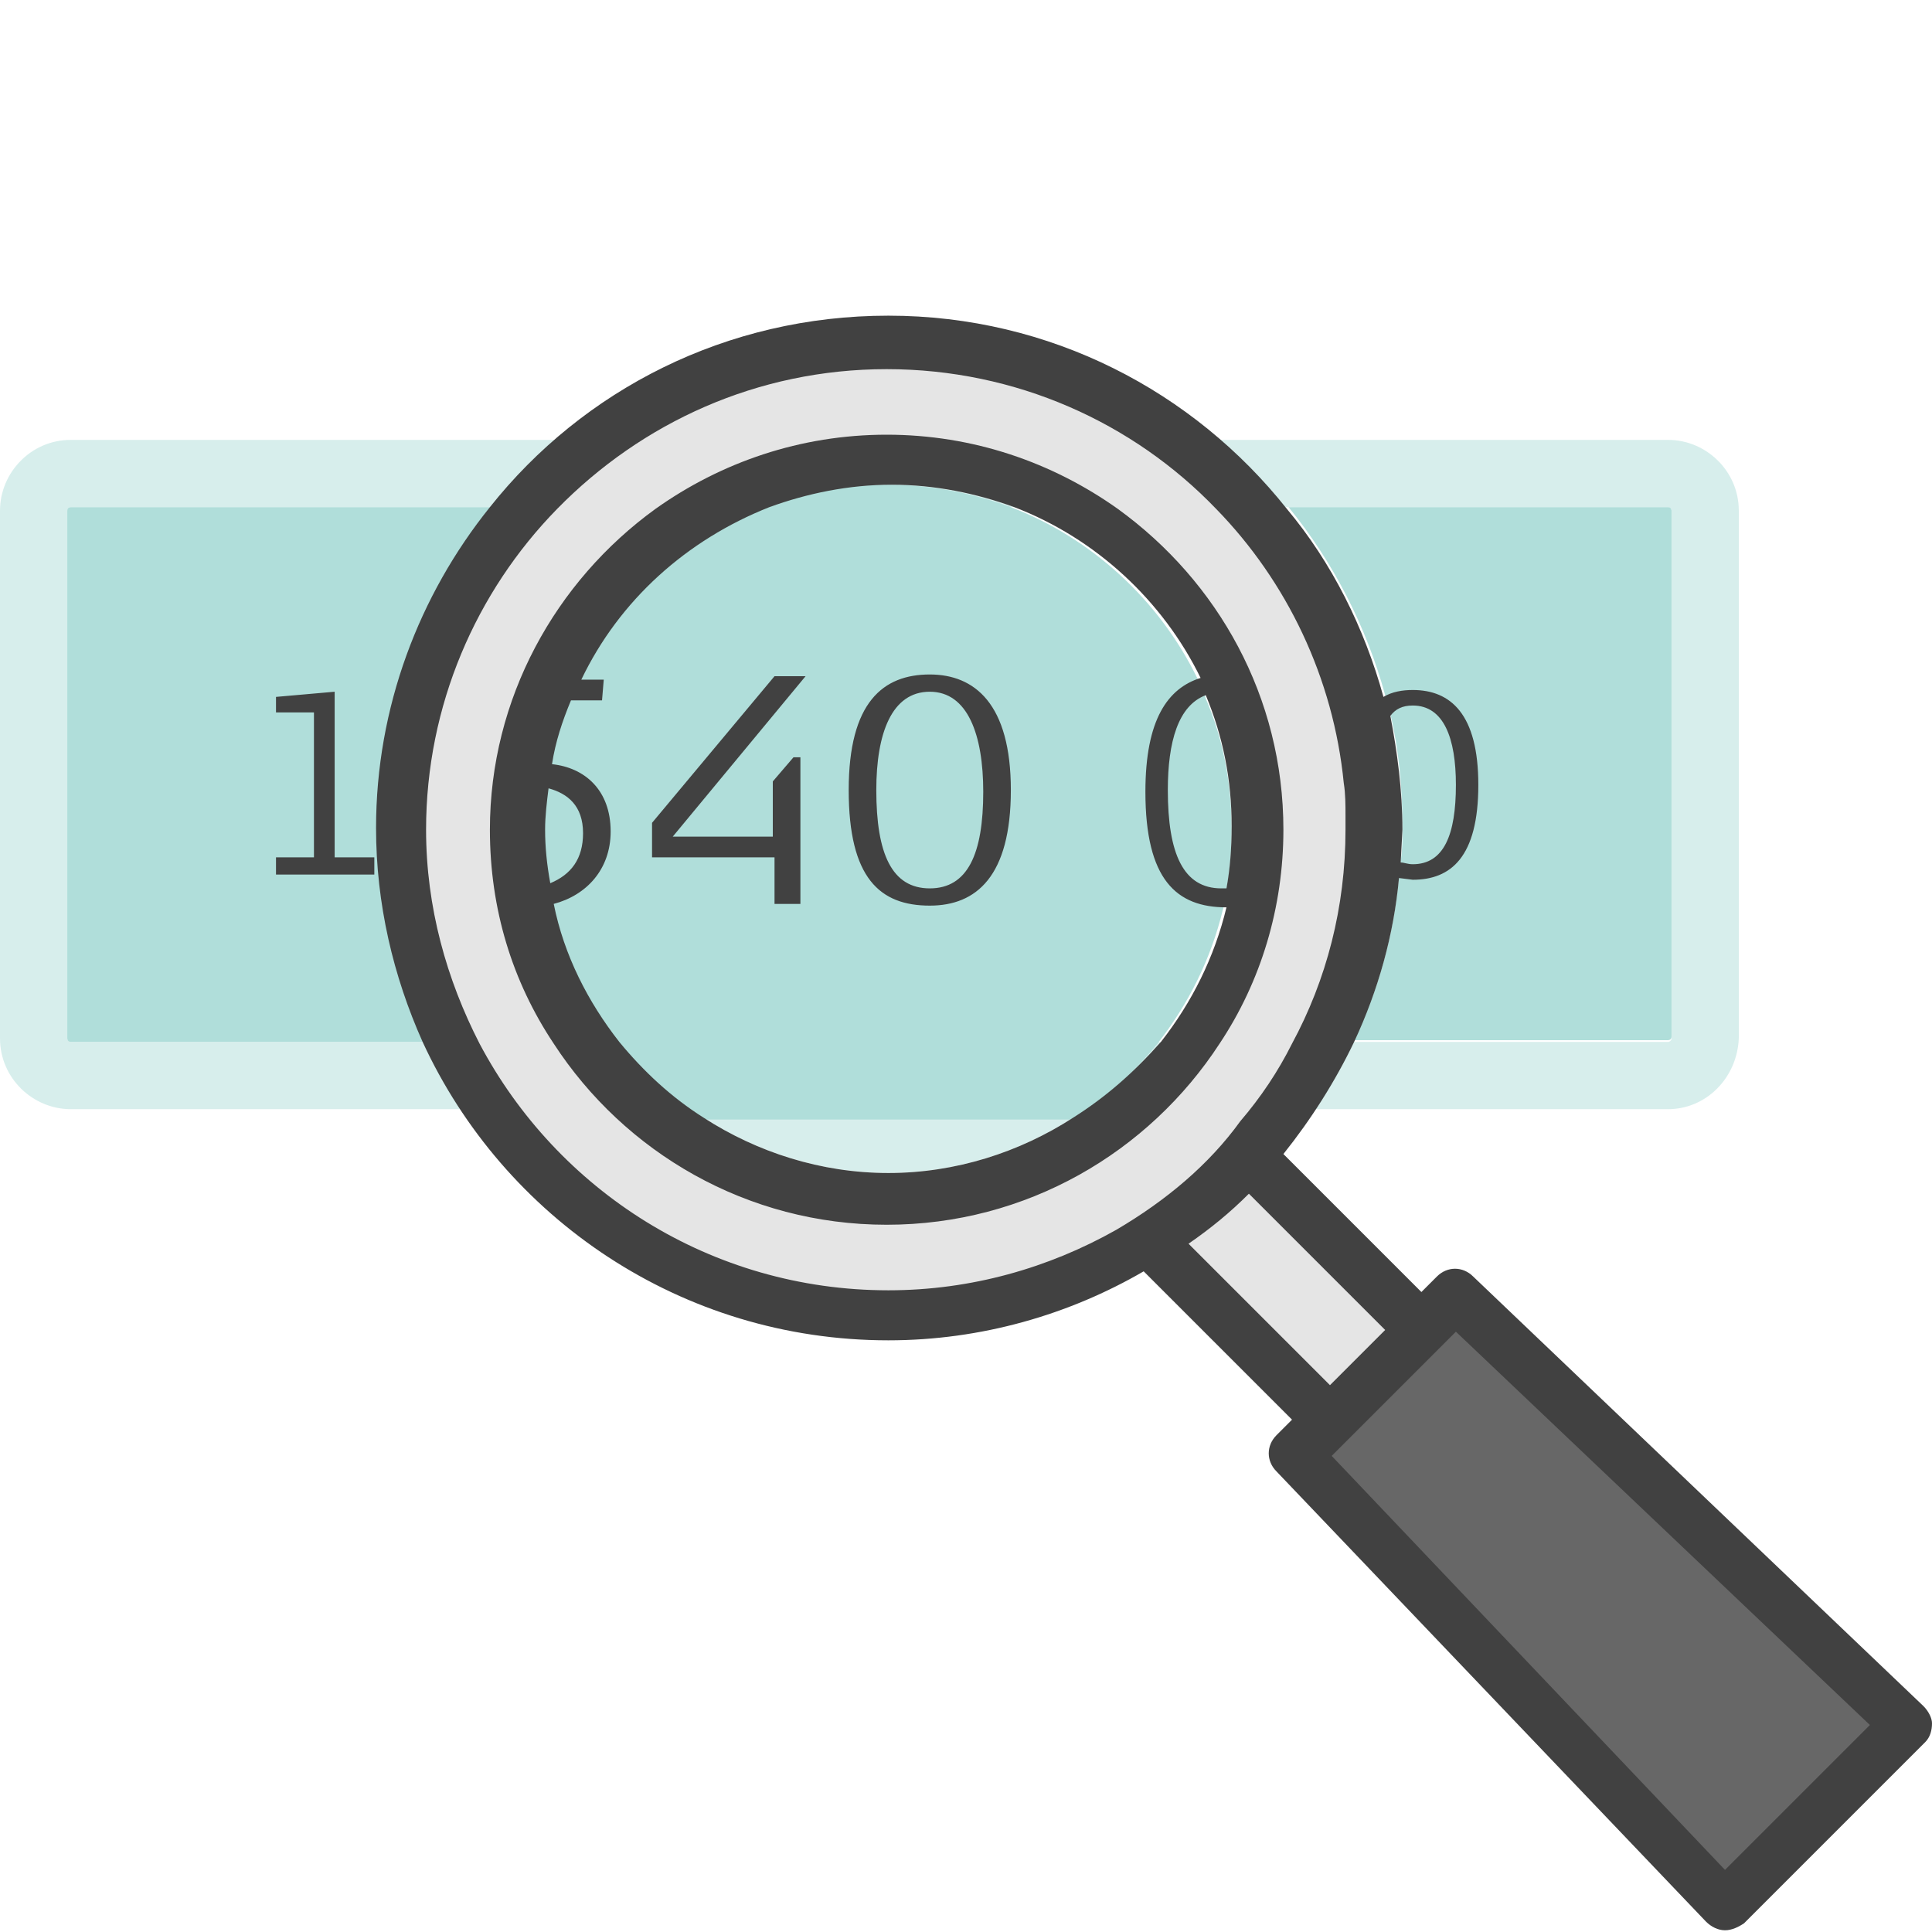
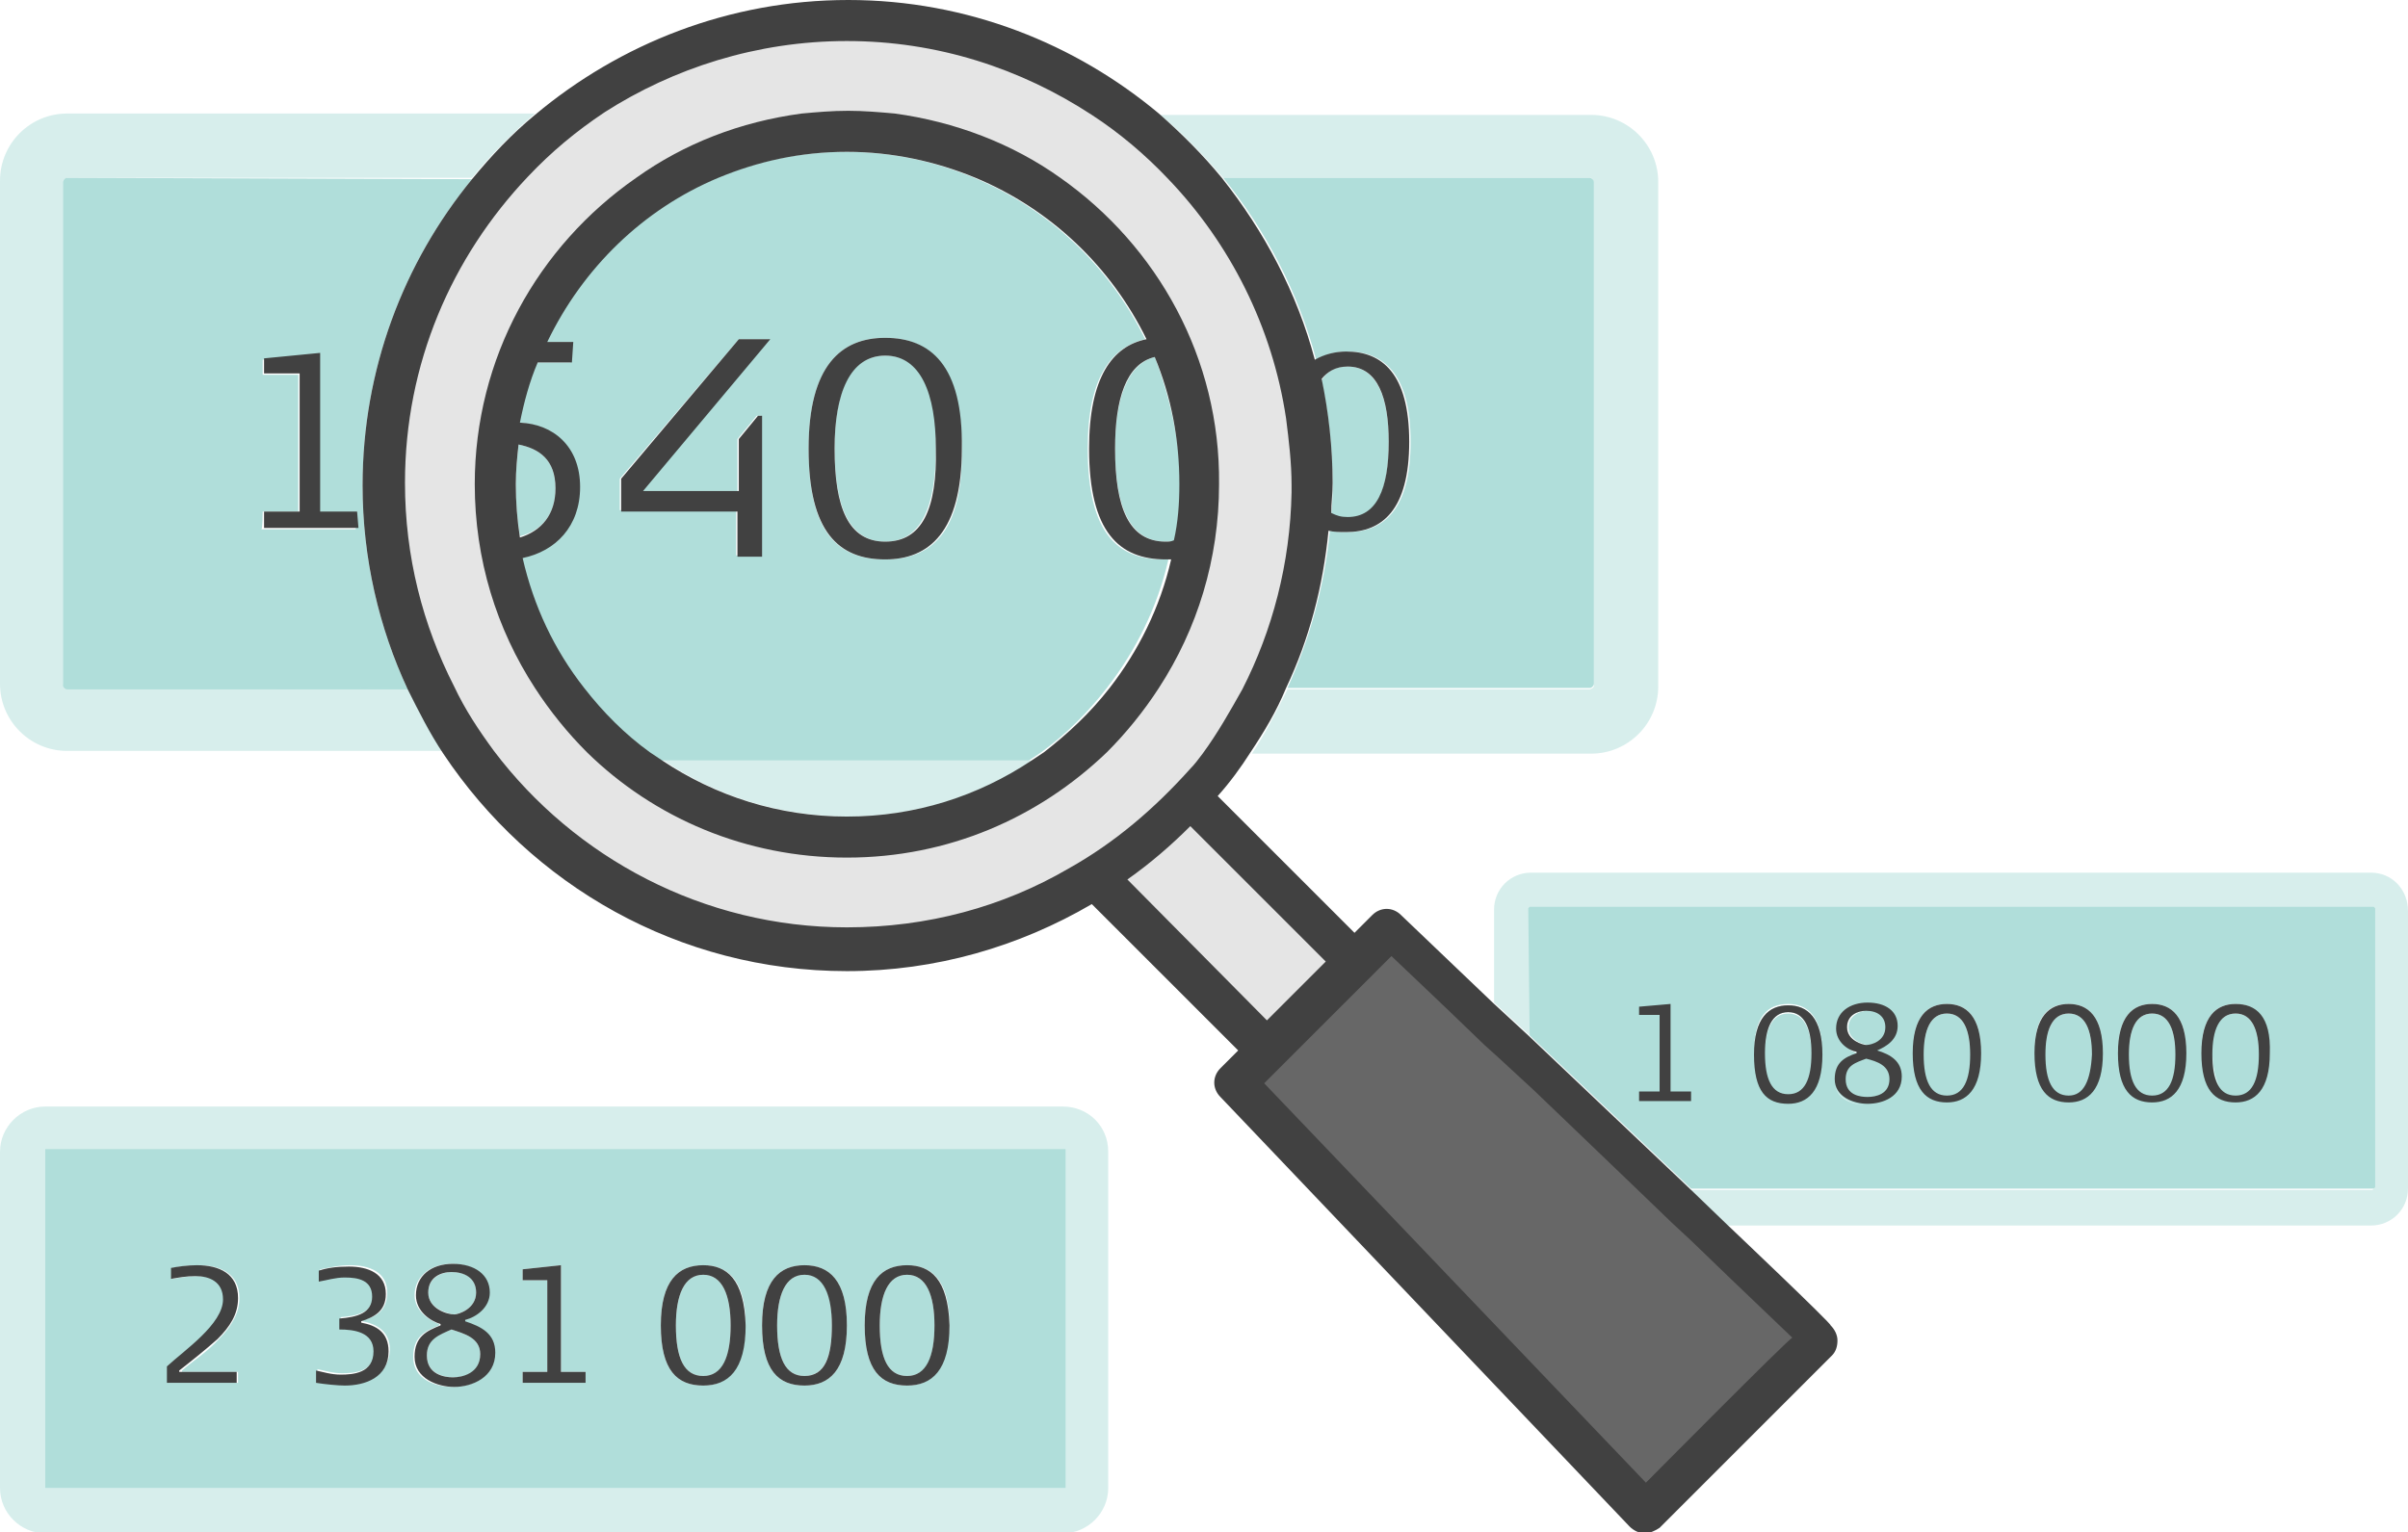
- <svg xmlns="http://www.w3.org/2000/svg" viewBox="-55 57 112 112" enable-background="new -55 57 112 112">
-   <style type="text/css">.st0{opacity:0.5;fill:#B0DEDA;} .st1{opacity:0.5;fill:#B0DEDA;enable-background:new ;} .st2{fill:#B0DEDA;} .st3{fill:#676767;} .st4{fill:#E5E5E5;} .st5{fill:#414141;}</style>
-   <path class="st0" d="M41.7 121.3h-92.6c-2.2 0-4.1-1.8-4.1-4.1v-30.6c0-2.2 1.8-4.1 4.1-4.1h92.6c2.2 0 4.1 1.8 4.1 4.1v30.6c-.1 2.3-1.9 4.1-4.1 4.1zm-92.6-34.9c-.1 0-.2.1-.2.2v30.6c0 .1.1.2.2.2h92.6c.1 0 .2-.1.2-.2v-30.6c0-.1-.1-.2-.2-.2h-92.6z" />
-   <path class="st1" d="M-3.5 125c3.9 0 7.6-1.2 10.7-3.2h-21.4c3.1 2 6.8 3.2 10.7 3.2z" />
-   <path class="st2" d="M-50.9 86.4s-.2 0-.2.2v30.6s0 .2.2.2h20.5c-1.7-3.8-2.7-8-2.7-12.4 0-7 2.5-13.5 6.6-18.6h-24.4zm92.6 0h-22c2.6 3.2 4.5 6.9 5.6 10.9l.3 1.1c.5 2.1.7 4.3.7 6.6 0 .6 0 1.3-.1 1.9 0 .3 0 .6-.1.9-.3 3.4-1.2 6.6-2.6 9.5h18.2s.2 0 .2-.2v-30.5s0-.2-.2-.2zm-27.3 9.9c-2.2-4.5-6.1-8.1-10.8-9.9-2.2-.8-4.6-1.3-7.1-1.3s-4.9.5-7.1 1.3c-4.8 1.8-8.7 5.4-10.9 10l-.6 1.2c-.5 1.2-.8 2.4-1.1 3.7-.1.5-.2.9-.2 1.4-.1.8-.2 1.6-.2 2.4 0 1.1.1 2.1.3 3.1l.2 1.3c.7 3 2 5.7 3.8 8 1.4 1.7 3 3.2 4.9 4.4h21.6c1.9-1.2 3.5-2.7 4.9-4.4 1.8-2.3 3.1-4.9 3.8-7.8.1-.4.2-.7.2-1.1.2-1.1.3-2.3.3-3.5 0-2.7-.5-5.3-1.5-7.6-.1-.4-.3-.8-.5-1.2z" />
-   <path class="st3" d="M20.8 141.4l8.6-8.6 25.4 24.2-9.8 9.8z" />
-   <path class="st4" d="M12.4 129l.9-.7c1.2-.9 2.3-1.8 3.3-2.8l.7-.7 9.3 9.3-4.6 4.6-9.6-9.7zm-15.9 3.8c-10.3 0-19.7-5.7-24.5-14.9-2.1-3.9-3.2-8.4-3.2-12.9 0-7.2 2.8-14.1 7.9-19.3 5.3-5.4 12.3-8.4 19.9-8.4 7.5 0 14.6 3 19.9 8.4 4.4 4.5 7.1 10.4 7.7 16.5.1.6.1 1.3.1 2v.8c0 4.5-1.1 8.9-3.2 12.9-.9 1.6-1.9 3.2-3.1 4.6-2.2 2.7-4.8 4.9-7.8 6.6-4.1 2.4-8.9 3.7-13.7 3.7zm0-49.7c-4.6 0-9 1.4-12.8 4.1-5.7 4.1-9.1 10.8-9.1 17.8 0 4.2 1.2 8.3 3.5 11.8 4.1 6.3 11 10.1 18.4 10.1s14.4-3.8 18.4-10.1c2.3-3.5 3.5-7.6 3.5-11.8 0-7-3.4-13.7-9.1-17.8-3.7-2.6-8.2-4.1-12.8-4.1z" />
-   <path class="st5" d="M-35.6 97.1l-3.4.3v.9h2.2v8.4h-2.2v1h5.7v-1h-2.3v-9.6zm25.5-.9l-7.1 8.5v2h7.1v2.7h1.5v-8.5h-.4l-1.2 1.4v3.2h-5.8l7.7-9.3h-1.8zm9-.1c-2.7 0-4.7 1.6-4.7 6.7s1.8 6.7 4.7 6.7c2.7 0 4.7-1.7 4.7-6.7s-2.1-6.7-4.7-6.7zm0 12.4c-2.2 0-3.1-2-3.1-5.7 0-3.3.9-5.7 3.1-5.7s3.1 2.5 3.1 5.8c0 3.6-.9 5.6-3.1 5.6zm57.6 47.4l-26.1-24.9c-.6-.6-1.5-.6-2.1 0l-.9.9-8-8c1.6-2 3-4.2 4.1-6.5 1.4-3 2.3-6.2 2.6-9.5l.8.1c2.2 0 3.8-1.3 3.8-5.5 0-4.1-1.6-5.5-3.8-5.5-.6 0-1.2.1-1.7.4-1.1-4-3-7.8-5.6-10.9-5.4-6.8-13.7-11.2-23.1-11.2s-17.7 4.3-23.1 11.1c-4.1 5.1-6.6 11.6-6.6 18.6 0 4.4 1 8.6 2.7 12.4 4.7 10.2 15 17.3 27 17.3 5.4 0 10.5-1.5 14.8-4l8.6 8.6-.9.9c-.6.6-.6 1.5 0 2.1l24.9 26.1c.3.3.7.5 1.1.5.4 0 .8-.2 1.1-.4l10.5-10.5c.3-.3.4-.7.4-1.1 0-.3-.2-.7-.5-1zm-11.5 9.5l-22.8-24 7.2-7.2 24 22.8-8.4 8.4zm-35.3-37.1c-3.9 2.2-8.4 3.5-13.2 3.5-10.3 0-19.2-5.8-23.7-14.3-1.9-3.7-3.1-7.9-3.1-12.4 0-7.2 2.9-13.8 7.6-18.6 4.9-5 11.6-8.1 19.1-8.1s14.3 3.1 19.1 8.1c4.1 4.2 6.8 9.8 7.4 15.9.1.6.1 1.3.1 1.9v.8c0 4.5-1.1 8.7-3.1 12.4-.8 1.6-1.8 3.1-3 4.5-1.8 2.5-4.3 4.6-7.2 6.3zm7.7-2.1l7.9 7.9-3.2 3.2-8.2-8.2c1.3-.9 2.4-1.8 3.5-2.9zm9.5-28.3c1.8 0 2.5 1.9 2.5 4.6 0 2.9-.7 4.6-2.5 4.6-.3 0-.5-.1-.7-.1l.1-1.9c0-2.3-.3-4.5-.7-6.6.3-.4.7-.6 1.3-.6zm-7.5 7.2c0-7.7-3.8-14.4-9.6-18.6-3.8-2.7-8.4-4.3-13.4-4.3s-9.6 1.6-13.4 4.3c-5.8 4.2-9.6 11-9.6 18.6 0 4.6 1.3 8.8 3.7 12.4 4.1 6.3 11.2 10.5 19.3 10.5s15.2-4.2 19.3-10.5c2.4-3.6 3.7-7.9 3.7-12.4zm-12.2 16.7c-3.1 2-6.8 3.2-10.7 3.2s-7.6-1.2-10.7-3.2c-1.9-1.2-3.5-2.7-4.9-4.4-1.8-2.3-3.2-5-3.8-8 1.9-.5 3.3-2 3.3-4.2 0-2.4-1.5-3.7-3.4-3.9.2-1.3.6-2.5 1.1-3.7h1.8l.1-1.2h-1.3c2.2-4.6 6.1-8.1 10.9-10 2.2-.8 4.6-1.3 7.1-1.3s4.9.5 7.1 1.3c4.7 1.8 8.6 5.4 10.8 9.9-1.9.6-3.2 2.4-3.2 6.6 0 5.1 1.8 6.7 4.7 6.7-.7 2.9-2 5.5-3.8 7.8-1.6 1.8-3.2 3.2-5.1 4.4zm-30.6-16.7c0-.8.1-1.6.2-2.4 1.1.3 2 1 2 2.6 0 1.5-.7 2.4-1.9 2.9-.2-1.1-.3-2.1-.3-3.1zm39.5 3.4h-.3c-2.2 0-3.1-2-3.1-5.7 0-2.8.6-4.9 2.2-5.5 1 2.4 1.5 4.9 1.5 7.6 0 1.3-.1 2.5-.3 3.6z" />
+ <svg xmlns="http://www.w3.org/2000/svg" viewBox="-23 57 176 112" enable-background="new -23 57 176 112">
+   <style type="text/css">.st0{fill:none;} .st1{fill:#B0DEDA;} .st2{opacity:0.5;fill:#B0DEDA;enable-background:new ;} .st3{fill:#676767;} .st4{fill:#E5E5E5;} .st5{fill:#414141;}</style>
+   <path class="st0" d="M100.5 143.9h49.8-49.8zm49.8-20.5h-61.4 61.4zm.1 20.5l.1-20.4-.1 20.4z" />
+   <path class="st1" d="M88.8 132.7l11.8 11.2h49.9l.1-.1v-20.4l-.1-.1h-61.7l-.1.1.1 9.3zm51.6-2.3c1.4 0 2.5.9 2.5 3.6s-1.1 3.6-2.5 3.6c-1.5 0-2.5-.9-2.5-3.6s1.1-3.6 2.5-3.6zm-6.1 0c1.4 0 2.5.9 2.5 3.6s-1.1 3.6-2.5 3.6c-1.5 0-2.5-.9-2.5-3.6s1.1-3.6 2.5-3.6zm-6.1 0c1.4 0 2.5.9 2.5 3.6s-1.1 3.6-2.5 3.6c-1.5 0-2.5-.9-2.5-3.6s1-3.6 2.5-3.6zm-8.9 0c1.4 0 2.5.9 2.5 3.6s-1.1 3.6-2.5 3.6c-1.5 0-2.5-.9-2.5-3.6s1.1-3.6 2.5-3.6zm-8.1 1.8c0-1.2 1-1.9 2.3-1.9 1.3 0 2.2.6 2.2 1.7 0 .9-.8 1.5-1.5 1.7v.1c1 .4 1.8.8 1.8 2 0 1.5-1.4 2-2.5 2-1 0-2.4-.4-2.4-1.8 0-1.2.7-1.6 1.6-1.9v-.1c-.5-.2-1.5-.8-1.5-1.8zm-3.5-1.8c1.4 0 2.5.9 2.5 3.6s-1.1 3.6-2.5 3.6c-1.5 0-2.5-.9-2.5-3.6s1-3.6 2.5-3.6zm-10.9 6.4h1.5v-5.6h-1.5v-.6l2.3-.2v6.4h1.5v.7h-3.8v-.7zm31.4.3c1.2 0 1.7-1.1 1.7-3 0-1.8-.5-3-1.7-3s-1.7 1.2-1.7 3c0 1.9.5 3 1.7 3zm-16.3-1.2c0 1.2 1.1 1.3 1.6 1.3s1.6-.2 1.6-1.4c0-1-.9-1.2-1.7-1.5-.8.3-1.5.6-1.5 1.6zm7.4 1.2c1.2 0 1.7-1.1 1.7-3 0-1.8-.5-3-1.7-3s-1.7 1.2-1.7 3c0 1.9.5 3 1.7 3zm-11.6 0c1.2 0 1.7-1.1 1.7-3 0-1.8-.5-3-1.7-3s-1.7 1.2-1.7 3c0 1.9.5 3 1.7 3zm32.7 0c1.2 0 1.7-1.1 1.7-3 0-1.8-.5-3-1.7-3s-1.7 1.2-1.7 3c.1 1.9.6 3 1.7 3zm-6.1 0c1.2 0 1.7-1.1 1.7-3 0-1.8-.5-3-1.7-3s-1.7 1.2-1.7 3c0 1.9.5 3 1.7 3zm-19.4-5c0-.9-.7-1.2-1.4-1.2-.6 0-1.4.4-1.4 1.2 0 1 1.2 1.3 1.5 1.3.2 0 1.3-.3 1.3-1.3zm-26.1-8.6v9.2-9.2zm11.8 13.3h-1.5v-6.4l-2.3.2v.6h1.5v5.6h-1.5v.7h3.8v-.7zm7.1.9c1.4 0 2.5-.9 2.5-3.6s-1.1-3.6-2.5-3.6-2.5.9-2.5 3.6.9 3.6 2.5 3.6zm0-6.7c1.2 0 1.7 1.2 1.7 3 0 1.9-.5 3-1.7 3s-1.7-1.1-1.7-3c0-1.8.5-3 1.7-3zm3.4 5c0 1.3 1.4 1.8 2.4 1.8 1.1 0 2.5-.5 2.5-2 0-1.2-.8-1.6-1.8-2v-.1c.7-.2 1.5-.7 1.5-1.7 0-1.1-.9-1.7-2.2-1.7-1.3 0-2.3.7-2.3 1.9 0 1 .9 1.6 1.5 1.7v.1c-.9.4-1.6.8-1.6 2zm.9-3.9c0-.9.8-1.2 1.4-1.2.8 0 1.4.4 1.4 1.2 0 1-1 1.3-1.4 1.3-.2 0-1.4-.3-1.4-1.3zm1.4 2.2c.8.2 1.7.5 1.7 1.5 0 1.2-1.1 1.4-1.6 1.4s-1.6-.1-1.6-1.3c0-1 .7-1.3 1.5-1.6zm5.9 3.4c1.4 0 2.5-.9 2.5-3.6s-1.1-3.6-2.5-3.6-2.5.9-2.5 3.6 1 3.6 2.5 3.6zm0-6.7c1.2 0 1.7 1.2 1.7 3 0 1.9-.5 3-1.7 3s-1.7-1.1-1.7-3c0-1.8.5-3 1.7-3zm8.9 6.7c1.4 0 2.5-.9 2.5-3.6s-1.1-3.6-2.5-3.6-2.5.9-2.5 3.6c-.1 2.7.9 3.6 2.5 3.6zm0-6.7c1.2 0 1.7 1.2 1.7 3 0 1.9-.5 3-1.7 3s-1.7-1.1-1.7-3c0-1.8.5-3 1.7-3zm6.1 6.7c1.4 0 2.5-.9 2.5-3.6s-1.1-3.6-2.5-3.6-2.5.9-2.5 3.6 1 3.6 2.5 3.6zm0-6.7c1.2 0 1.7 1.2 1.7 3 0 1.9-.5 3-1.7 3s-1.7-1.1-1.7-3c0-1.8.5-3 1.7-3zm6.1 6.7c1.4 0 2.5-.9 2.5-3.6s-1.1-3.6-2.5-3.6-2.5.9-2.5 3.6 1 3.6 2.5 3.6zm0-6.7c1.2 0 1.7 1.2 1.7 3 0 1.9-.5 3-1.7 3s-1.7-1.1-1.7-3c.1-1.8.6-3 1.7-3zm-130.4 23.2c-1 .4-1.8.7-1.8 1.9 0 1.4 1.4 1.6 1.9 1.6.7 0 2-.2 2-1.7 0-1.2-1.2-1.5-2.1-1.8zm18.4-4c-1.4 0-2 1.5-2 3.7 0 2.4.6 3.7 2 3.7s2-1.3 2-3.7c0-2.2-.6-3.7-2-3.7zm7.4 0c-1.4 0-2 1.5-2 3.7 0 2.4.6 3.7 2 3.7s2-1.3 2-3.7c0-2.2-.5-3.7-2-3.7zm19.1-9.1v-.1h-74.6v24.8h74.6v-24.7zm-60.5 16.2v.8h-5.1v-1.2c1.3-1.2 4.1-3.1 4.1-4.9 0-1.3-1-1.7-2-1.7-.6 0-1.2.1-1.8.2v-.8c.5-.1 1.1-.2 1.9-.2 1.6 0 3 .6 3 2.4 0 1.1-.6 2.1-1.5 3-.8.9-1.9 1.6-2.7 2.3v.1h4.1zm7.9.9c-.5 0-1.5-.1-2.1-.2v-.9c.5.1 1.1.3 1.8.3.9 0 2.4-.1 2.4-1.7 0-1.4-1.4-1.6-2.5-1.6v-.8c1.3-.1 2.4-.4 2.4-1.6 0-1.2-1-1.4-2-1.4-.6 0-1.2.1-1.9.3v-.8c.6-.1 1.3-.3 2.2-.3 1.4 0 2.7.5 2.7 2 0 1.3-.8 1.8-1.8 2v.1c1 .2 2 .7 2 2.1-.1 1.9-1.8 2.5-3.2 2.5zm7.8.2c-1.2 0-2.9-.5-2.9-2.2 0-1.5.9-1.9 1.9-2.3v-.1c-.6-.2-1.8-.9-1.8-2.1 0-1.4 1.2-2.3 2.7-2.3 1.6 0 2.7.8 2.7 2.1 0 1.1-1 1.8-1.8 2v.1c1.2.4 2.2.9 2.2 2.4.1 1.7-1.7 2.4-3 2.4zm9.7-.3h-4.6v-.8h1.8v-6.7h-1.8v-.8l2.8-.3v7.8h1.8v.8zm8.6.2c-1.9 0-3.1-1.1-3.1-4.4 0-3.3 1.3-4.4 3.1-4.4s3.1 1.1 3.1 4.4c-.1 3.3-1.4 4.4-3.1 4.4zm7.4 0c-1.9 0-3.1-1.1-3.1-4.4 0-3.3 1.3-4.4 3.1-4.4s3.1 1.1 3.1 4.4c0 3.3-1.3 4.4-3.1 4.4zm7.5 0c-1.9 0-3.1-1.1-3.1-4.4 0-3.3 1.3-4.4 3.1-4.4s3.1 1.1 3.1 4.4c-.1 3.3-1.4 4.4-3.1 4.4zm0-8.1c-1.4 0-2 1.5-2 3.7 0 2.4.6 3.7 2 3.7s2-1.3 2-3.7c0-2.2-.6-3.7-2-3.7zm-31.5 1.3c0-1.1-.8-1.5-1.8-1.5-.7 0-1.7.4-1.7 1.5 0 1.2 1.4 1.5 1.8 1.6.4 0 1.7-.4 1.7-1.6zm-29.9-81.5s-.1 0-.2.1c0 0-.1.1-.1.2v36.8s0 .1.1.2c0 0 .1.1.2.1h24.9c-2.1-4.5-3.3-9.6-3.3-14.9 0-8.5 3-16.3 8-22.4l-29.6-.1zm14.3 24.4h2.6v-10h-2.6v-1.1l4.1-.4v11.6h2.7v1.2h-6.9c.1 0 .1-1.3.1-1.3zm82.3-5.1c0-3.3-.9-5.5-3-5.5-.8 0-1.5.3-1.9 1 .5 2.5.8 5 .8 7.6 0 .7 0 1.4-.1 2.2.3.2.7.3 1.2.3 2.1 0 3-2 3-5.6zm14.7 18s.1 0 .2-.1c0 0 .1-.1.1-.2v-36.7s0-.1-.1-.2c0 0-.1-.1-.2-.1h-26.8c3.1 3.8 5.5 8.4 6.8 13.3.7-.4 1.4-.6 2.3-.6 2.6 0 4.6 1.6 4.6 6.6s-2 6.6-4.6 6.6c-.5 0-.9 0-1.3-.1-.4 4.1-1.5 8-3.1 11.5h22.1zm-31.8-24.2c-2 .5-2.9 3.1-2.9 6.7 0 4.3 1.1 6.8 3.7 6.8.2 0 .5 0 .7-.1.2-1.3.4-2.7.4-4.1-.1-3.3-.8-6.4-1.9-9.3zm-4.9 6.7c0-5.2 1.7-7.4 4.2-8-2.6-5.3-7-9.5-12.5-11.8-2.9-1.2-6-1.9-9.4-1.9s-6.5.7-9.4 1.9c-5.5 2.3-10 6.6-12.5 12h1.9l-.1 1.5h-2.5c-.6 1.4-1 2.9-1.3 4.4 2.4.1 4.4 1.8 4.4 4.7 0 2.8-1.8 4.6-4.2 5.2.8 3.5 2.4 6.8 4.5 9.5 1.4 1.8 3 3.3 4.8 4.7l.9.6h26.9l.9-.6c1.8-1.3 3.4-2.9 4.8-4.7 2.1-2.7 3.7-5.9 4.5-9.4h-.4c-3.3 0-5.5-1.9-5.5-8.1zm-25.6 3.1v-3.8l1.4-1.7h.3v10.2h-1.8v-3.3h-8.5v-2.3l8.7-10.2h2.2l-9.3 11.1h7zm10.8 5c-3.5 0-5.6-2-5.6-8.1s2.4-8.1 5.6-8.1 5.6 2 5.6 8.1c.1 6.2-2.3 8.1-5.6 8.1zm0-14.9c-2.7 0-3.7 2.8-3.7 6.8 0 4.3 1.1 6.8 3.7 6.8s3.7-2.5 3.7-6.8c.1-4-1-6.8-3.7-6.8zm-24.1 9.7c0-2.1-1.2-2.9-2.7-3.2-.1 1-.2 1.9-.2 2.9 0 1.3.1 2.6.3 3.8 1.6-.4 2.6-1.6 2.6-3.5z" />
+   <path class="st0" d="M54.7 141h-74.4 74.4zm.2 24.7v-24.6 24.6zm-74.6.2h74.4-74.4zm1.6-95.9h29.6-29.6zm0 37.3h24.9-24.9zm111.3 0h-22.1 22.1zm0-37.3h-26.8 26.8zm.3 37.1v-36.8 36.8z" />
+   <path class="st2" d="M150.3 120.8h-61.4c-1.5 0-2.7 1.2-2.7 2.7v6.8l2.6 2.4v-9.2l.1-.1h61.5l.1.1v20.4l-.1.1h-49.9l2.7 2.6h47.1c1.5 0 2.7-1.2 2.7-2.7v-20.3c0-1.6-1.2-2.8-2.7-2.8zm-95.6 17.1h-74.4c-1.8 0-3.3 1.5-3.3 3.3v24.6c0 1.8 1.5 3.3 3.3 3.3h74.4c1.8 0 3.3-1.5 3.3-3.3v-24.6c0-1.9-1.5-3.3-3.3-3.3zm.2 27.8v.1h-74.6v-24.8h74.6v24.7zm-73-58.4c-.1 0-.1 0-.2-.1l-.1-.2v-36.7c0-.1 0-.1.1-.2l.2-.1h29.6c1.4-1.7 2.9-3.2 4.6-4.7h-34.2c-2.7 0-4.9 2.2-4.9 4.9v36.8c0 2.7 2.2 4.9 4.9 4.9h27.5c-1-1.5-1.9-3-2.6-4.7 0 .1-24.9.1-24.9.1zm84.5-37.3h26.8c.1 0 .1 0 .2.1l.1.2v36.8c0 .1 0 .1-.1.2l-.2.1h-22.1c-.8 1.6-1.6 3.2-2.6 4.7h24.8c2.7 0 4.9-2.2 4.9-4.9v-36.9c0-2.7-2.2-4.9-4.9-4.9h-31.5c1.7 1.4 3.2 3 4.6 4.6zm-27.4 46.7c5 0 9.6-1.5 13.5-4.1h-27c3.8 2.6 8.5 4.1 13.5 4.1z" />
+   <path class="st3" d="M68 136.1l10.4-10.4 30.7 29.2-11.9 11.9z" />
+   <path class="st4" d="M57.9 121.2l1-.7c1.6-1.2 3.1-2.4 4.5-3.8l.6-.7 11.3 11.3-5.7 5.7-11.7-11.8zm-18.9 4.6c-10.5 0-20.2-4.8-26.6-13.3-1.1-1.5-2.2-3.1-3-4.8-2.5-4.8-3.8-10-3.8-15.4 0-8.6 3.3-16.8 9.3-23.1 1.7-1.8 3.7-3.4 5.7-4.8 5.4-3.5 11.8-5.4 18.4-5.4 6.6 0 12.9 1.9 18.4 5.6 2.1 1.4 4 3 5.7 4.8 4.8 5 7.9 11.3 8.9 18 .3 1.7.4 3.3.4 5v.5c-.1 5.2-1.3 10.2-3.7 14.8-.9 1.7-1.9 3.3-3 4.8-.3.4-.6.8-.9 1.1-2.5 3.1-5.6 5.6-9.1 7.6-5.1 3.1-10.9 4.6-16.7 4.6zm0-59.6c-1.1 0-2.2.1-3.3.2-4.2.5-8.2 2.1-11.7 4.5-7.1 4.9-11.3 13-11.3 21.6 0 5.1 1.5 10.1 4.3 14.3 1.1 1.6 2.3 3.1 3.7 4.5 4.9 4.8 11.4 7.4 18.3 7.4 6.8 0 13.3-2.6 18.3-7.4 1.4-1.4 2.6-2.9 3.7-4.5 2.8-4.3 4.3-9.2 4.3-14.3 0-8.6-4.2-16.6-11.3-21.6-3.5-2.4-7.5-4-11.7-4.5-1.2-.2-2.3-.2-3.3-.2z" />
+   <path class="st5" d="M100.6 136.8h-1.5v-6.4l-2.3.2v.6h1.5v5.6h-1.5v.7h3.8v-.7zm7.1.9c1.4 0 2.5-.9 2.5-3.6s-1.1-3.6-2.5-3.6-2.5.9-2.5 3.6.9 3.6 2.5 3.6zm0-6.7c1.2 0 1.7 1.2 1.7 3 0 1.9-.5 3-1.7 3s-1.7-1.1-1.7-3c0-1.8.5-3 1.7-3zm6.5 2.8c.7-.3 1.5-.8 1.5-1.8 0-1.1-.9-1.7-2.2-1.7-1.3 0-2.3.7-2.3 1.9 0 1 .9 1.6 1.5 1.7v.1c-.9.3-1.6.7-1.6 1.9 0 1.3 1.4 1.8 2.4 1.8 1.1 0 2.5-.5 2.5-2 0-1.1-.8-1.6-1.8-1.9zm-2.2-1.7c0-.9.8-1.2 1.4-1.2.8 0 1.4.4 1.4 1.2 0 1-1 1.3-1.4 1.3-.2 0-1.4-.3-1.4-1.3zm1.5 5.1c-.5 0-1.6-.1-1.6-1.3 0-1 .7-1.2 1.5-1.5.8.2 1.7.5 1.7 1.5 0 1.1-1 1.3-1.6 1.3zm5.8-6.8c-1.4 0-2.5.9-2.5 3.6s1 3.6 2.5 3.6c1.4 0 2.5-.9 2.5-3.6s-1.1-3.6-2.5-3.6zm0 6.7c-1.2 0-1.7-1.1-1.7-3 0-1.8.5-3 1.7-3s1.7 1.2 1.7 3c0 1.9-.5 3-1.7 3zm8.9-6.7c-1.4 0-2.5.9-2.5 3.6s1 3.6 2.5 3.6c1.4 0 2.5-.9 2.5-3.6s-1.1-3.6-2.5-3.6zm0 6.7c-1.2 0-1.7-1.1-1.7-3 0-1.8.5-3 1.7-3s1.7 1.2 1.7 3c-.1 1.9-.6 3-1.7 3zm6.1-6.7c-1.4 0-2.5.9-2.5 3.6s1 3.6 2.5 3.6c1.4 0 2.5-.9 2.5-3.6s-1.1-3.6-2.5-3.6zm0 6.7c-1.2 0-1.7-1.1-1.7-3 0-1.8.5-3 1.7-3s1.7 1.2 1.7 3c0 1.9-.5 3-1.7 3zm6.1-6.7c-1.4 0-2.5.9-2.5 3.6s1 3.6 2.5 3.6c1.4 0 2.5-.9 2.5-3.6.1-2.7-1-3.6-2.5-3.6zm0 6.7c-1.2 0-1.7-1.1-1.7-3 0-1.8.5-3 1.7-3s1.7 1.2 1.7 3c0 1.9-.5 3-1.7 3zm-147.5 17.8c.9-.9 1.5-1.8 1.5-3 0-1.8-1.4-2.4-3-2.4-.7 0-1.4.1-1.9.2v.8c.6-.1 1.1-.2 1.8-.2 1 0 2 .4 2 1.7 0 1.8-2.8 3.7-4.1 4.9v1.2h5.1v-.8h-4.2v-.1c.9-.7 1.9-1.5 2.8-2.3zm10.5-1.2v-.1c.9-.3 1.8-.7 1.8-2 0-1.5-1.3-2-2.7-2-.9 0-1.6.1-2.2.3v.8c.6-.1 1.2-.3 1.9-.3 1 0 2 .2 2 1.4s-1.1 1.5-2.4 1.6v.8c1.1 0 2.5.2 2.5 1.6 0 1.6-1.5 1.7-2.4 1.7-.7 0-1.3-.2-1.8-.3v.9c.6.1 1.6.2 2.1.2 1.5 0 3.2-.6 3.2-2.5 0-1.4-.9-1.9-2-2.1zm7.6-.1v-.1c.8-.2 1.8-.9 1.8-2 0-1.3-1.1-2.1-2.7-2.1s-2.7.9-2.7 2.3c0 1.2 1.1 1.9 1.8 2.1v.1c-1 .4-1.9.8-1.9 2.3 0 1.6 1.7 2.2 2.9 2.2 1.3 0 3-.7 3-2.5 0-1.4-1-1.9-2.2-2.3zm-2.7-2.1c0-1.1.9-1.5 1.7-1.5.9 0 1.8.4 1.8 1.5 0 1.2-1.3 1.6-1.6 1.6-.5 0-1.9-.4-1.9-1.6zm1.8 6.2c-.6 0-1.9-.2-1.9-1.6 0-1.2.9-1.5 1.8-1.9.9.3 2.1.6 2.1 1.8 0 1.4-1.3 1.7-2 1.7zm7.9-8.2l-2.8.3v.8h1.8v6.7h-1.8v.8h4.6v-.8h-1.8v-7.8zm10.4 0c-1.8 0-3.1 1.1-3.1 4.4 0 3.3 1.2 4.4 3.1 4.4 1.8 0 3.1-1.1 3.1-4.4-.1-3.4-1.4-4.4-3.1-4.4zm0 8.1c-1.4 0-2-1.3-2-3.7 0-2.2.6-3.7 2-3.7s2 1.5 2 3.7c0 2.3-.6 3.7-2 3.7zm7.4-8.1c-1.8 0-3.1 1.1-3.1 4.4 0 3.3 1.2 4.4 3.1 4.4 1.8 0 3.1-1.1 3.1-4.4s-1.3-4.4-3.1-4.4zm0 8.1c-1.4 0-2-1.3-2-3.7 0-2.2.6-3.7 2-3.7s2 1.5 2 3.7c0 2.3-.5 3.7-2 3.7zm7.5-8.1c-1.8 0-3.1 1.1-3.1 4.4 0 3.3 1.2 4.4 3.1 4.4 1.8 0 3.1-1.1 3.1-4.4-.1-3.4-1.4-4.4-3.1-4.4zm0 8.1c-1.4 0-2-1.3-2-3.7 0-2.2.6-3.7 2-3.7s2 1.5 2 3.7c0 2.3-.6 3.7-2 3.7zm-40.2-63.2h-2.7v-11.6l-4.1.4v1.1h2.6v10.1h-2.6v1.2h6.9l-.1-1.2zm27.9-12.6l-8.6 10.2v2.4h8.5v3.3h1.8v-10.3h-.3l-1.4 1.7v3.8h-7l9.3-11.1h-2.3zm10.7-.1c-3.2 0-5.6 2-5.6 8.1s2.2 8.1 5.6 8.1c3.2 0 5.6-2 5.6-8.1.1-6.1-2.3-8.1-5.6-8.1zm0 14.9c-2.7 0-3.7-2.5-3.7-6.8 0-4 1.1-6.8 3.7-6.8s3.7 2.8 3.7 6.8c.1 4.4-1 6.8-3.7 6.8zm61.5 49.9l-2.7-2.6-11.8-11.2-2.6-2.4-6.7-6.4c-.6-.6-1.5-.6-2.1 0l-1.3 1.3-10-10c.9-1 1.7-2.1 2.4-3.2 1-1.5 1.9-3 2.6-4.7 1.7-3.6 2.7-7.4 3.1-11.5.4.1.8.1 1.3.1 2.6 0 4.6-1.6 4.6-6.6s-2-6.6-4.6-6.6c-.8 0-1.6.2-2.3.6-1.3-4.9-3.7-9.4-6.8-13.3-1.4-1.7-2.9-3.2-4.6-4.7-6.1-5.1-14-8.3-22.7-8.3s-16.7 3.2-22.9 8.4c-1.7 1.4-3.2 3-4.6 4.7-5 6.1-8 13.9-8 22.4 0 5.3 1.2 10.4 3.3 14.9.8 1.6 1.6 3.2 2.6 4.7 6.4 9.6 17.2 15.9 29.5 15.9 6.5 0 12.6-1.8 17.9-4.9l10.7 10.7-1.3 1.3c-.6.6-.6 1.5 0 2.1l29.9 31.4c.3.3.7.5 1.1.5.4 0 .8-.2 1.1-.4l12.6-12.6c.3-.3.4-.7.4-1.1 0-.4-.2-.8-.5-1.1.1-.1-7.6-7.4-7.6-7.4zm-27.7-62.7c2.2 0 3 2.3 3 5.5 0 3.5-.9 5.5-3 5.5-.5 0-.8-.1-1.2-.3 0-.7.1-1.4.1-2.2 0-2.6-.3-5.2-.8-7.6.4-.5 1-.9 1.9-.9zm-20.4 36.7c-4.8 2.8-10.3 4.3-16.2 4.3-10.5 0-19.9-5.1-25.8-12.9-1.1-1.5-2.1-3-2.9-4.7-2.3-4.5-3.6-9.5-3.6-14.9 0-8.7 3.4-16.5 9-22.4 1.7-1.8 3.5-3.3 5.6-4.7 5-3.2 11.1-5.2 17.7-5.2s12.7 2 17.9 5.4c2 1.3 3.9 2.9 5.6 4.7 4.5 4.7 7.6 10.8 8.6 17.5.2 1.6.4 3.2.4 4.9v.5c-.1 5.2-1.4 10.1-3.6 14.4-.9 1.6-1.8 3.2-2.9 4.7-.3.4-.6.8-.9 1.1-2.6 2.9-5.5 5.4-8.9 7.3zm4.3.8c1.7-1.2 3.2-2.5 4.6-3.9l9.9 9.9-4.3 4.3-10.2-10.3zm37.9 44.1l-27.9-29.2.3-.3 1.1-1.1 1.1-1.1 4.3-4.3 1.1-1.1 1.1-1.1.3-.3 4.1 3.9 2.7 2.6 1 .9 2.6 2.4 7.4 7.1 2.7 2.6 1.4 1.3 2.8 2.7 4.6 4.4c-.3.1-10.7 10.6-10.7 10.6zm-42.8-95.4c-3.5-2.5-7.7-4.1-12.1-4.7-1.1-.1-2.3-.2-3.4-.2-1.2 0-2.3.1-3.4.2-4.5.6-8.6 2.2-12.1 4.7-7.2 5-11.8 13.2-11.8 22.4 0 5.5 1.6 10.6 4.4 14.9 1.1 1.7 2.4 3.3 3.8 4.7 4.9 4.8 11.6 7.7 19 7.7s14-2.9 19-7.7c1.4-1.4 2.7-3 3.8-4.7 2.8-4.3 4.4-9.4 4.4-14.9.1-9.2-4.5-17.4-11.6-22.4zm-39.8 22.4c0-1 .1-2 .2-2.9 1.5.3 2.7 1.1 2.7 3.2 0 1.9-1 3.1-2.6 3.6-.2-1.3-.3-2.6-.3-3.9zm43.4 14.9c-1.4 1.8-3 3.3-4.8 4.7l-.9.6c-3.9 2.6-8.5 4.1-13.5 4.1s-9.6-1.5-13.5-4.1l-.9-.6c-1.8-1.3-3.4-2.9-4.8-4.7-2.2-2.8-3.7-6-4.5-9.5 2.4-.5 4.2-2.3 4.2-5.2 0-3-2-4.6-4.4-4.7.3-1.5.7-3 1.3-4.4h2.5l.1-1.5h-1.9c2.6-5.4 7-9.7 12.5-12 2.9-1.2 6-1.9 9.4-1.9 3.3 0 6.5.7 9.4 1.9 5.5 2.3 9.9 6.5 12.5 11.8-2.5.5-4.2 2.8-4.2 8 0 6.1 2.2 8.1 5.6 8.1h.4c-.8 3.5-2.4 6.7-4.5 9.4zm4.1-10.7c-2.7 0-3.7-2.5-3.7-6.8 0-3.6.8-6.2 2.9-6.7 1.2 2.9 1.8 6 1.8 9.3 0 1.4-.1 2.8-.4 4.1-.2.1-.4.1-.6.1z" />
</svg>
